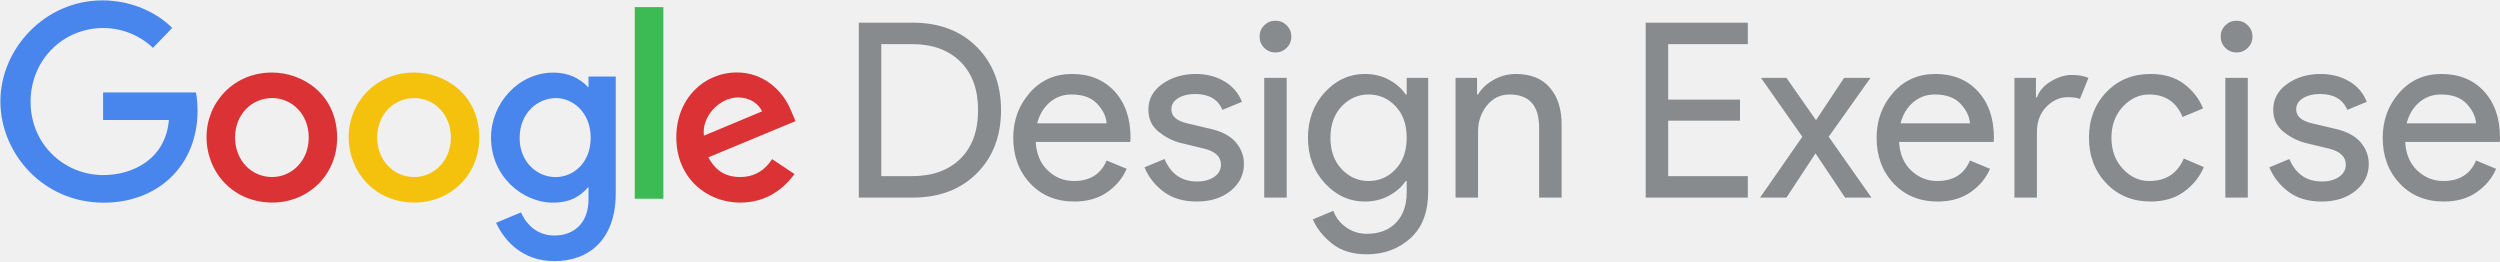
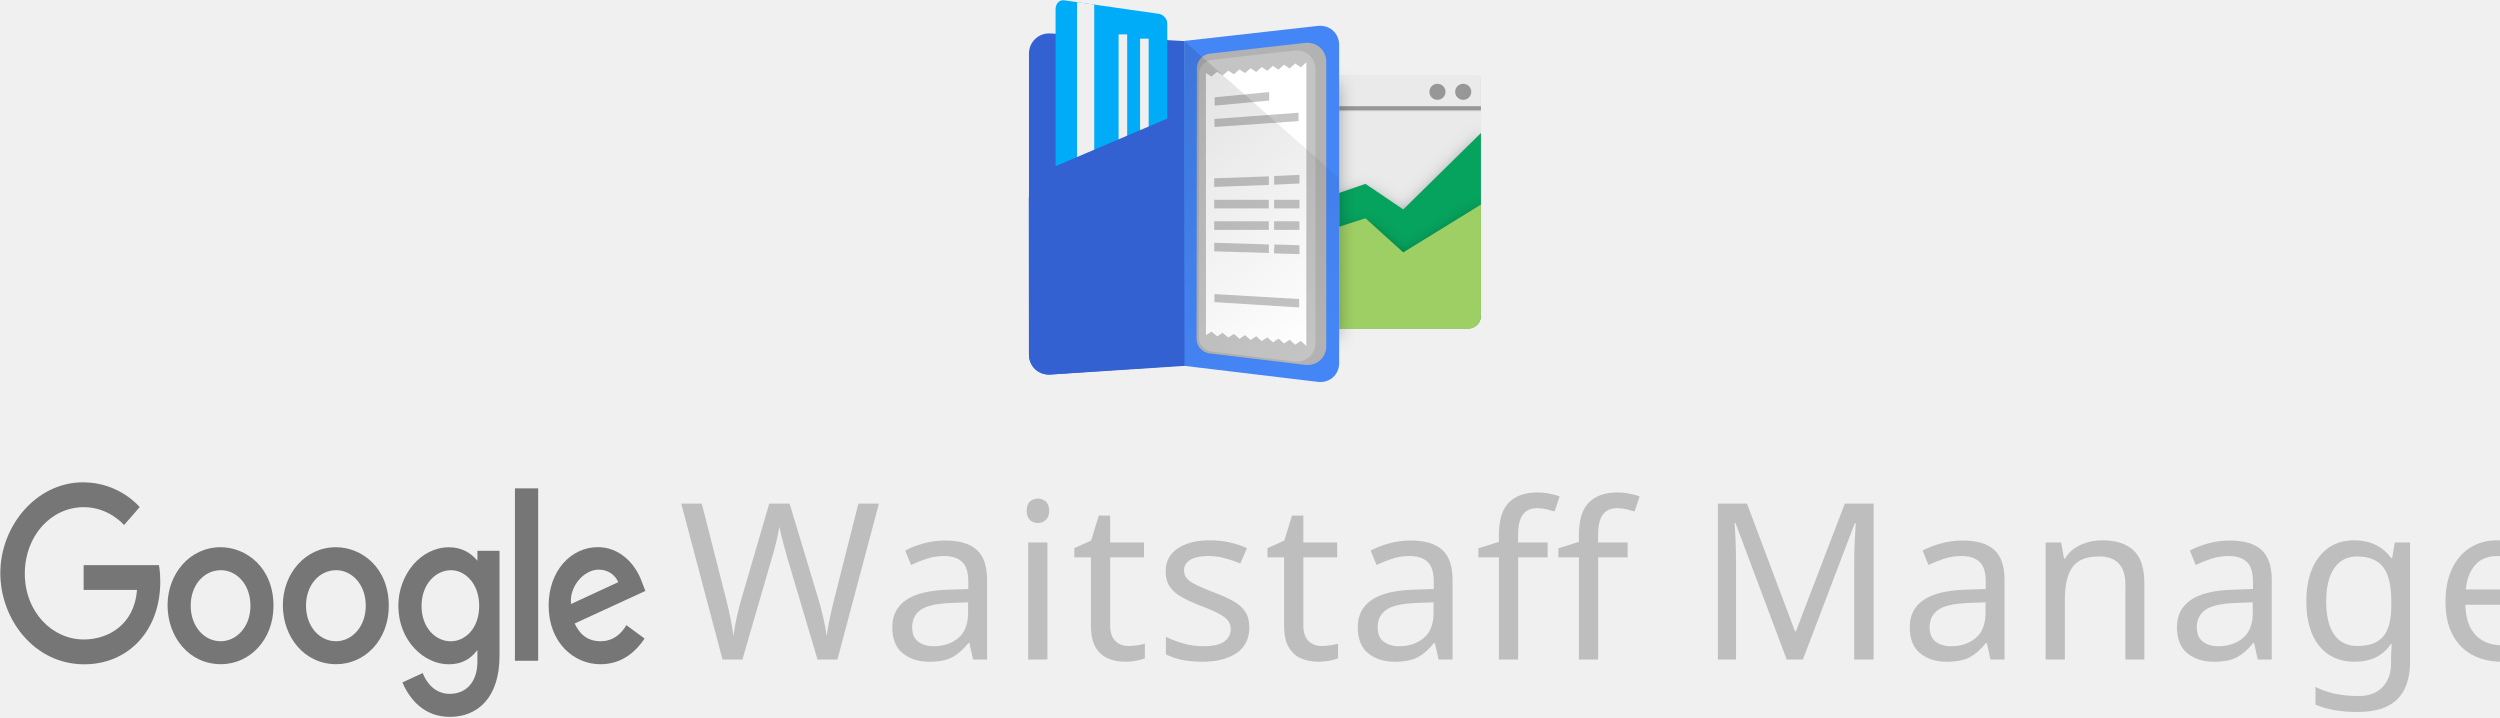
- <svg xmlns="http://www.w3.org/2000/svg" width="3141px" height="329px" viewBox="0 0 3141 329" version="1.1">
-   <defs />
+ <svg xmlns="http://www.w3.org/2000/svg" xmlns:xlink="http://www.w3.org/1999/xlink" width="3491px" height="1002px" viewBox="0 0 3491 1002" version="1.1">
+   <defs>
+     <rect id="path-1" x="0" y="0" width="432" height="354" rx="18" />
+     <polygon id="path-3" points="-3.962 245.936 270.727 151.77 323.543 187.447 437.618 75.193 440.338 347.566 -3.363 347.912" />
+     <filter x="-50%" y="-50%" width="200%" height="200%" filterUnits="objectBoundingBox" id="filter-4">
+       <feOffset dx="0" dy="12" in="SourceAlpha" result="shadowOffsetOuter1" />
+       <feGaussianBlur stdDeviation="12" in="shadowOffsetOuter1" result="shadowBlurOuter1" />
+       <feColorMatrix values="0 0 0 0 0   0 0 0 0 0   0 0 0 0 0  0 0 0 0.5 0" type="matrix" in="shadowBlurOuter1" />
+     </filter>
+     <polygon id="path-5" points="-3.962 287.936 270.727 199.77 323.543 247.447 437.618 177.193 440.338 389.566 -3.363 389.912" />
+     <filter x="-50%" y="-50%" width="200%" height="200%" filterUnits="objectBoundingBox" id="filter-6">
+       <feOffset dx="0" dy="12" in="SourceAlpha" result="shadowOffsetOuter1" />
+       <feGaussianBlur stdDeviation="12" in="shadowOffsetOuter1" result="shadowBlurOuter1" />
+       <feColorMatrix values="0 0 0 0 0   0 0 0 0 0   0 0 0 0 0  0 0 0 0.5 0" type="matrix" in="shadowBlurOuter1" />
+     </filter>
+     <rect id="path-7" x="6" y="0" width="432" height="43.32" />
+     <filter x="-50%" y="-50%" width="200%" height="200%" filterUnits="objectBoundingBox" id="filter-8">
+       <feOffset dx="0" dy="6" in="SourceAlpha" result="shadowOffsetOuter1" />
+       <feColorMatrix values="0 0 0 0 0.592   0 0 0 0 0.592   0 0 0 0 0.592  0 0 0 1 0" type="matrix" in="shadowOffsetOuter1" />
+     </filter>
+     <rect id="path-9" x="392" y="105" width="42" height="354" />
+     <filter x="-50%" y="-50%" width="200%" height="200%" filterUnits="objectBoundingBox" id="filter-10">
+       <feOffset dx="0" dy="12" in="SourceAlpha" result="shadowOffsetOuter1" />
+       <feGaussianBlur stdDeviation="12" in="shadowOffsetOuter1" result="shadowBlurOuter1" />
+       <feColorMatrix values="0 0 0 0 0   0 0 0 0 0   0 0 0 0 0  0 0 0 0.3 0" type="matrix" in="shadowBlurOuter1" />
+     </filter>
+     <path d="M5.45696821e-12,12.827 C5.45696821e-12,5.037 5.37,-0.511 11.982,0.434 L144.018,19.289 C150.635,20.234 156,26.38 156,32.985 L156,261.015 C156,267.634 150.63,273.767 144.018,274.711 L11.982,293.566 C5.365,294.511 5.45696821e-12,288.946 5.45696821e-12,281.173 L5.45696821e-12,12.827 Z" id="path-11" />
+     <linearGradient x1="17.585%" y1="0%" x2="54.094%" y2="100%" id="linearGradient-13">
+       <stop stop-color="#000000" offset="0%" />
+       <stop stop-color="#000000" stop-opacity="0" offset="100%" />
+     </linearGradient>
+   </defs>
  <g id="Page-1" stroke="none" stroke-width="1" fill="none" fill-rule="evenodd">
-     <g id="Group">
-       <g id="Google_2015_logo">
-         <path d="M246.11,116.18 L129.54,116.18 L129.54,150.771 L212.213,150.771 C208.129,199.277 167.773,219.963 129.68,219.963 C80.944,219.963 38.416,181.617 38.416,127.871 C38.416,75.514 78.956,35.192 129.787,35.192 C169.004,35.192 192.113,60.192 192.113,60.192 L216.333,35.111 C216.333,35.111 185.246,0.503 128.549,0.503 C56.352,0.502 0.499,61.436 0.499,127.253 C0.499,191.746 53.038,254.633 130.389,254.633 C198.42,254.633 248.219,208.029 248.219,139.113 C248.219,124.574 246.108,116.171 246.108,116.171 L246.11,116.18 Z" id="path2998" fill="#4885ED" />
-         <path d="M341.6,91.129 C293.768,91.129 259.489,128.524 259.489,172.137 C259.489,216.395 292.738,254.485 342.162,254.485 C386.904,254.485 423.559,220.288 423.559,173.088 C423.559,118.99 380.921,91.129 341.6,91.129 L341.6,91.129 Z M342.076,123.212 C365.598,123.212 387.888,142.229 387.888,172.872 C387.888,202.865 365.693,222.424 341.968,222.424 C315.9,222.424 295.335,201.546 295.335,172.634 C295.335,144.342 315.645,123.212 342.076,123.212 L342.076,123.212 Z" id="path3000" fill="#DB3236" />
-         <path d="M520.18,91.129 C472.348,91.129 438.069,128.524 438.069,172.137 C438.069,216.395 471.318,254.485 520.742,254.485 C565.484,254.485 602.139,220.288 602.139,173.088 C602.139,118.99 559.501,91.129 520.18,91.129 L520.18,91.129 Z M520.656,123.212 C544.178,123.212 566.468,142.229 566.468,172.872 C566.468,202.865 544.273,222.424 520.548,222.424 C494.48,222.424 473.915,201.546 473.915,172.634 C473.915,144.342 494.225,123.212 520.656,123.212 L520.656,123.212 Z" id="path3005" fill="#F4C20D" />
-         <path d="M695.34,91.215 C651.436,91.215 616.926,129.668 616.926,172.828 C616.926,221.991 656.935,254.593 694.583,254.593 C717.862,254.593 730.24,245.352 739.379,234.746 L739.379,250.852 C739.379,279.032 722.269,295.907 696.443,295.907 C671.494,295.907 658.98,277.356 654.631,266.829 L623.24,279.952 C634.376,303.499 656.794,328.055 696.703,328.055 C740.355,328.055 773.625,300.56 773.625,242.896 L773.625,96.126 L739.38,96.126 L739.38,109.962 C728.85,98.615 714.45,91.217 695.34,91.217 L695.34,91.215 Z M698.518,123.233 C720.043,123.233 742.146,141.613 742.146,173.001 C742.146,204.905 720.09,222.488 698.042,222.488 C674.636,222.488 652.857,203.483 652.857,173.304 C652.857,141.946 675.476,123.233 698.517,123.233 L698.518,123.233 Z" id="path3007" fill="#4885ED" />
-         <path d="M925.89,91.02 C884.476,91.02 849.703,123.97 849.703,172.59 C849.703,224.037 888.462,254.549 929.868,254.549 C964.426,254.549 985.636,235.643 998.294,218.704 L970.059,199.917 C962.732,211.288 950.483,222.401 930.041,222.401 C907.079,222.401 896.521,209.827 889.98,197.647 L999.5,152.203 L993.814,138.885 C983.234,112.805 958.554,91.025 925.894,91.025 L925.89,91.02 Z M927.317,122.433 C942.24,122.433 952.98,130.367 957.541,139.88 L884.402,170.45 C881.249,146.783 903.671,122.433 927.317,122.433 L927.317,122.433 Z" id="path3011" fill="#DB3236" />
-         <polygon id="path3015" fill="#3CBA54" points="797.49 249.7 833.465 249.7 833.465 8.95 797.49 8.95" />
+     <g id="Group-50">
+       <g id="Group-47" transform="translate(0, 628)">
+         <g id="Google_2015_logo" transform="translate(0, 45)" fill="#767676">
+           <path d="M221.903,116.18 L116.799,116.18 L116.799,150.771 L191.34,150.771 C187.658,199.277 151.271,219.963 116.925,219.963 C72.983,219.963 34.638,181.617 34.638,127.871 C34.638,75.514 71.19,35.192 117.022,35.192 C152.381,35.192 173.217,60.192 173.217,60.192 L195.055,35.111 C195.055,35.111 167.026,0.503 115.905,0.503 C50.809,0.502 0.45,61.436 0.45,127.253 C0.45,191.746 47.821,254.633 117.564,254.633 C178.904,254.633 223.805,208.029 223.805,139.113 C223.805,124.574 221.902,116.171 221.902,116.171 L221.903,116.18 Z" id="path2998" />
+           <path d="M308.001,91.129 C264.874,91.129 233.967,128.524 233.967,172.137 C233.967,216.395 263.945,254.485 308.508,254.485 C348.849,254.485 381.899,220.288 381.899,173.088 C381.899,118.99 343.455,91.129 308.001,91.129 L308.001,91.129 Z M308.43,123.212 C329.639,123.212 349.736,142.229 349.736,172.872 C349.736,202.865 329.724,222.424 308.333,222.424 C284.829,222.424 266.287,201.546 266.287,172.634 C266.287,144.342 284.599,123.212 308.43,123.212 L308.43,123.212 Z" id="path3000" />
+           <path d="M469.017,91.129 C425.89,91.129 394.982,128.524 394.982,172.137 C394.982,216.395 424.961,254.485 469.524,254.485 C509.865,254.485 542.915,220.288 542.915,173.088 C542.915,118.99 504.47,91.129 469.017,91.129 L469.017,91.129 Z M469.446,123.212 C490.654,123.212 510.752,142.229 510.752,172.872 C510.752,202.865 490.74,222.424 469.348,222.424 C445.844,222.424 427.302,201.546 427.302,172.634 C427.302,144.342 445.614,123.212 469.446,123.212 L469.446,123.212 Z" id="path3005" />
+           <path d="M626.949,91.215 C587.363,91.215 556.247,129.668 556.247,172.828 C556.247,221.991 592.321,254.593 626.266,254.593 C647.256,254.593 658.416,245.352 666.656,234.746 L666.656,250.852 C666.656,279.032 651.229,295.907 627.943,295.907 C605.448,295.907 594.165,277.356 590.244,266.829 L561.94,279.952 C571.981,303.499 592.194,328.055 628.178,328.055 C667.536,328.055 697.534,300.56 697.534,242.896 L697.534,96.126 L666.657,96.126 L666.657,109.962 C657.163,98.615 644.179,91.217 626.949,91.217 L626.949,91.215 Z M629.814,123.233 C649.222,123.233 669.151,141.613 669.151,173.001 C669.151,204.905 649.265,222.488 629.385,222.488 C608.281,222.488 588.644,203.483 588.644,173.304 C588.644,141.946 609.039,123.233 629.813,123.233 L629.814,123.233 Z" id="path3007" />
+           <path d="M834.823,91.02 C797.482,91.02 766.129,123.97 766.129,172.59 C766.129,224.037 801.076,254.549 838.409,254.549 C869.568,254.549 888.692,235.643 900.105,218.704 L874.647,199.917 C868.041,211.288 856.997,222.401 838.565,222.401 C817.862,222.401 808.342,209.827 802.445,197.647 L901.193,152.203 L896.066,138.885 C886.527,112.805 864.274,91.025 834.826,91.025 L834.823,91.02 Z M836.109,122.433 C849.564,122.433 859.248,130.367 863.36,139.88 L797.415,170.45 C794.572,146.783 814.789,122.433 836.109,122.433 L836.109,122.433 Z" id="path3011" />
+           <polygon id="path3015" points="719.052 249.7 751.488 249.7 751.488 8.95 719.052 8.95" />
+         </g>
+         <text id="Waitstaff-Manager" font-family="ProductSans-Regular, Product Sans" font-size="305" font-weight="normal" letter-spacing="6.778" fill="#BEBEBE">
+           <tspan x="947.627" y="293">Waitstaff Manager</tspan>
+         </text>
      </g>
-       <path d="M1079,248.288 L1146.239,248.288 C1180.012,248.288 1207.031,238.105 1227.295,217.739 C1247.558,197.373 1257.69,170.917 1257.69,138.372 C1257.69,105.827 1247.558,79.372 1227.295,59.006 C1207.031,38.639 1180.012,28.456 1146.239,28.456 L1079,28.456 L1079,248.288 Z M1107.247,221.27 L1107.247,55.475 L1146.239,55.475 C1171.62,55.475 1191.73,62.792 1206.57,77.427 C1221.41,92.062 1228.83,112.377 1228.83,138.372 C1228.83,164.572 1221.41,184.938 1206.57,199.471 C1191.73,214.003 1171.62,221.27 1146.239,221.27 L1107.247,221.27 Z M1349.799,253.201 C1366.174,253.201 1379.99,249.261 1391.247,241.38 C1402.505,233.5 1410.59,223.726 1415.503,212.059 L1390.326,201.62 C1383.162,218.814 1369.448,227.41 1349.185,227.41 C1336.699,227.41 1325.799,223.01 1316.486,214.208 C1307.173,205.407 1302.107,193.433 1301.288,178.286 L1420.108,178.286 L1420.415,173.066 C1420.415,148.709 1413.712,129.264 1400.305,114.731 C1386.898,100.198 1369.039,92.932 1346.728,92.932 C1325.236,92.932 1307.582,100.812 1293.766,116.573 C1279.95,132.334 1273.042,151.165 1273.042,173.066 C1273.042,196.196 1280.155,215.334 1294.38,230.481 C1308.606,245.627 1327.079,253.201 1349.799,253.201 L1349.799,253.201 Z M1390.326,154.952 L1303.13,154.952 C1305.996,143.899 1311.267,135.097 1318.942,128.547 C1326.618,121.997 1335.675,118.722 1346.114,118.722 C1360.442,118.722 1371.239,122.611 1378.506,130.39 C1385.772,138.168 1389.712,146.355 1390.326,154.952 L1390.326,154.952 Z M1503.62,253.201 C1521.018,253.201 1535.244,248.698 1546.297,239.691 C1557.35,230.685 1562.876,219.428 1562.876,205.918 C1562.876,195.889 1559.499,186.883 1552.744,178.9 C1545.99,170.917 1535.551,165.288 1521.427,162.013 L1491.646,154.952 C1478.341,151.881 1471.689,146.048 1471.689,137.451 C1471.689,131.515 1474.554,126.808 1480.286,123.328 C1486.017,119.848 1493.078,118.108 1501.471,118.108 C1518.869,118.108 1530.331,124.761 1535.858,138.065 L1560.42,127.933 C1555.917,116.676 1548.446,108.028 1538.007,101.989 C1527.568,95.951 1515.696,92.932 1502.392,92.932 C1486.221,92.932 1472.252,97.077 1460.482,105.367 C1448.713,113.656 1442.828,124.454 1442.828,137.758 C1442.828,149.425 1447.127,158.687 1455.723,165.544 C1464.32,172.401 1473.429,177.058 1483.049,179.514 L1513.445,186.883 C1527.159,190.362 1534.015,197.015 1534.015,206.839 C1534.015,213.185 1531.201,218.302 1525.572,222.191 C1519.943,226.08 1512.728,228.024 1503.927,228.024 C1484.686,228.024 1471.075,218.609 1463.092,199.778 L1437.916,210.217 C1443.033,222.498 1451.067,232.732 1462.017,240.92 C1472.968,249.107 1486.836,253.201 1503.62,253.201 L1503.62,253.201 Z M1602.483,65.914 C1608.009,65.914 1612.717,63.969 1616.606,60.08 C1620.495,56.191 1622.44,51.483 1622.44,45.957 C1622.44,40.43 1620.495,35.723 1616.606,31.834 C1612.717,27.945 1608.009,26 1602.483,26 C1596.956,26 1592.248,27.945 1588.359,31.834 C1584.47,35.723 1582.526,40.43 1582.526,45.957 C1582.526,51.483 1584.47,56.191 1588.359,60.08 C1592.248,63.969 1596.956,65.914 1602.483,65.914 L1602.483,65.914 Z M1616.606,248.288 L1616.606,97.845 L1588.359,97.845 L1588.359,248.288 L1616.606,248.288 Z M1717.311,319.519 C1738.803,319.519 1757.02,312.815 1771.962,299.408 C1786.904,286.002 1794.375,266.403 1794.375,240.613 L1794.375,97.845 L1767.357,97.845 L1767.357,118.722 L1766.129,118.722 C1761.216,111.354 1754.257,105.213 1745.251,100.301 C1736.245,95.388 1726.113,92.932 1714.855,92.932 C1695.41,92.932 1678.626,100.608 1664.502,115.959 C1650.379,131.311 1643.317,150.346 1643.317,173.066 C1643.317,195.786 1650.379,214.822 1664.502,230.174 C1678.626,245.525 1695.41,253.201 1714.855,253.201 C1726.113,253.201 1736.245,250.744 1745.251,245.832 C1754.257,240.92 1761.216,234.779 1766.129,227.41 L1767.357,227.41 L1767.357,241.841 C1767.357,257.806 1762.905,270.445 1754.001,279.759 C1745.097,289.072 1732.867,293.728 1717.311,293.728 C1707.486,293.728 1698.736,290.965 1691.06,285.439 C1683.385,279.912 1678.114,273.055 1675.248,264.868 L1649.458,275.614 C1654.37,287.076 1662.456,297.259 1673.713,306.163 C1684.971,315.067 1699.504,319.519 1717.311,319.519 L1717.311,319.519 Z M1719.46,227.41 C1706.361,227.41 1695.103,222.447 1685.687,212.52 C1676.272,202.592 1671.564,189.441 1671.564,173.066 C1671.564,156.692 1676.272,143.541 1685.687,133.613 C1695.103,123.686 1706.361,118.722 1719.46,118.722 C1732.765,118.722 1744.074,123.635 1753.387,133.46 C1762.7,143.285 1767.357,156.487 1767.357,173.066 C1767.357,189.646 1762.7,202.848 1753.387,212.673 C1744.074,222.498 1732.765,227.41 1719.46,227.41 L1719.46,227.41 Z M1855.781,97.845 L1828.762,97.845 L1828.762,248.288 L1857.009,248.288 L1857.009,165.084 C1857.009,152.803 1860.693,142.005 1868.062,132.692 C1875.431,123.379 1884.948,118.722 1896.616,118.722 C1921.382,118.722 1933.766,132.641 1933.766,160.478 L1933.766,248.288 L1962.013,248.288 L1962.013,156.18 C1962.013,136.939 1957.1,121.588 1947.275,110.126 C1937.45,98.663 1923.225,92.932 1904.598,92.932 C1894.569,92.932 1885.153,95.439 1876.352,100.454 C1867.55,105.469 1861.103,111.558 1857.009,118.722 L1855.781,118.722 L1855.781,97.845 Z M2195.968,55.475 L2195.968,28.456 L2067.63,28.456 L2067.63,248.288 L2195.968,248.288 L2195.968,221.27 L2095.877,221.27 L2095.877,151.574 L2186.143,151.574 L2186.143,125.17 L2095.877,125.17 L2095.877,55.475 L2195.968,55.475 Z M2351.324,248.288 L2297.594,171.838 L2350.096,97.845 L2316.937,97.845 L2281.629,150.96 L2244.478,97.845 L2212.547,97.845 L2264.435,171.838 L2211.319,248.288 L2244.478,248.288 L2281.015,192.716 L2318.165,248.288 L2351.324,248.288 Z M2434.529,253.201 C2450.903,253.201 2464.72,249.261 2475.977,241.38 C2487.235,233.5 2495.32,223.726 2500.233,212.059 L2475.056,201.62 C2467.892,218.814 2454.178,227.41 2433.915,227.41 C2421.429,227.41 2410.529,223.01 2401.216,214.208 C2391.903,205.407 2386.837,193.433 2386.018,178.286 L2504.838,178.286 L2505.145,173.066 C2505.145,148.709 2498.442,129.264 2485.035,114.731 C2471.628,100.198 2453.769,92.932 2431.458,92.932 C2409.966,92.932 2392.312,100.812 2378.496,116.573 C2364.68,132.334 2357.772,151.165 2357.772,173.066 C2357.772,196.196 2364.884,215.334 2379.11,230.481 C2393.336,245.627 2411.809,253.201 2434.529,253.201 L2434.529,253.201 Z M2475.056,154.952 L2387.86,154.952 C2390.726,143.899 2395.997,135.097 2403.672,128.547 C2411.348,121.997 2420.405,118.722 2430.844,118.722 C2445.172,118.722 2455.969,122.611 2463.236,130.39 C2470.502,138.168 2474.442,146.355 2475.056,154.952 L2475.056,154.952 Z M2559.182,248.288 L2559.182,166.005 C2559.182,152.905 2563.122,142.312 2571.003,134.227 C2578.883,126.142 2587.94,122.1 2598.175,122.1 C2604.52,122.1 2609.535,122.816 2613.219,124.249 L2623.965,97.845 C2618.234,95.388 2611.172,94.16 2602.78,94.16 C2594.388,94.16 2585.74,96.821 2576.836,102.143 C2567.932,107.465 2562.048,114.219 2559.182,122.407 L2557.954,122.407 L2557.954,97.845 L2530.935,97.845 L2530.935,248.288 L2559.182,248.288 Z M2701.95,253.201 C2718.734,253.201 2732.806,249.056 2744.166,240.766 C2755.526,232.476 2763.765,222.191 2768.882,209.91 L2743.706,199.164 C2735.723,217.995 2721.19,227.41 2700.108,227.41 C2687.622,227.41 2676.62,222.293 2667.102,212.059 C2657.584,201.825 2652.825,188.827 2652.825,173.066 C2652.825,157.306 2657.584,144.308 2667.102,134.074 C2676.62,123.84 2687.622,118.722 2700.108,118.722 C2720.372,118.722 2734.393,128.138 2742.171,146.969 L2767.961,136.223 C2762.844,123.737 2754.759,113.401 2743.706,105.213 C2732.653,97.026 2718.734,92.932 2701.95,92.932 C2679.435,92.932 2660.911,100.557 2646.378,115.806 C2631.845,131.055 2624.579,150.142 2624.579,173.066 C2624.579,195.991 2631.845,215.078 2646.378,230.327 C2660.911,245.576 2679.435,253.201 2701.95,253.201 L2701.95,253.201 Z M2810.024,65.914 C2815.55,65.914 2820.258,63.969 2824.147,60.08 C2828.036,56.191 2829.981,51.483 2829.981,45.957 C2829.981,40.43 2828.036,35.723 2824.147,31.834 C2820.258,27.945 2815.55,26 2810.024,26 C2804.497,26 2799.79,27.945 2795.901,31.834 C2792.012,35.723 2790.067,40.43 2790.067,45.957 C2790.067,51.483 2792.012,56.191 2795.901,60.08 C2799.79,63.969 2804.497,65.914 2810.024,65.914 L2810.024,65.914 Z M2824.147,248.288 L2824.147,97.845 L2795.901,97.845 L2795.901,248.288 L2824.147,248.288 Z M2916.87,253.201 C2934.268,253.201 2948.493,248.698 2959.546,239.691 C2970.599,230.685 2976.126,219.428 2976.126,205.918 C2976.126,195.889 2972.749,186.883 2965.994,178.9 C2959.239,170.917 2948.8,165.288 2934.677,162.013 L2904.895,154.952 C2891.591,151.881 2884.939,146.048 2884.939,137.451 C2884.939,131.515 2887.804,126.808 2893.535,123.328 C2899.267,119.848 2906.328,118.108 2914.72,118.108 C2932.119,118.108 2943.581,124.761 2949.108,138.065 L2973.67,127.933 C2969.167,116.676 2961.696,108.028 2951.257,101.989 C2940.818,95.951 2928.946,92.932 2915.641,92.932 C2899.471,92.932 2885.502,97.077 2873.732,105.367 C2861.963,113.656 2856.078,124.454 2856.078,137.758 C2856.078,149.425 2860.376,158.687 2868.973,165.544 C2877.57,172.401 2886.678,177.058 2896.299,179.514 L2926.694,186.883 C2940.408,190.362 2947.265,197.015 2947.265,206.839 C2947.265,213.185 2944.451,218.302 2938.822,222.191 C2933.193,226.08 2925.978,228.024 2917.177,228.024 C2897.936,228.024 2884.325,218.609 2876.342,199.778 L2851.166,210.217 C2856.283,222.498 2864.317,232.732 2875.267,240.92 C2886.218,249.107 2900.085,253.201 2916.87,253.201 L2916.87,253.201 Z M3070.384,253.201 C3086.758,253.201 3100.575,249.261 3111.832,241.38 C3123.09,233.5 3131.175,223.726 3136.088,212.059 L3110.911,201.62 C3103.747,218.814 3090.033,227.41 3069.77,227.41 C3057.284,227.41 3046.384,223.01 3037.071,214.208 C3027.758,205.407 3022.692,193.433 3021.873,178.286 L3140.693,178.286 L3141,173.066 C3141,148.709 3134.297,129.264 3120.89,114.731 C3107.483,100.198 3089.624,92.932 3067.313,92.932 C3045.821,92.932 3028.167,100.812 3014.351,116.573 C3000.535,132.334 2993.627,151.165 2993.627,173.066 C2993.627,196.196 3000.739,215.334 3014.965,230.481 C3029.191,245.627 3047.663,253.201 3070.384,253.201 L3070.384,253.201 Z M3110.911,154.952 L3023.715,154.952 C3026.581,143.899 3031.852,135.097 3039.527,128.547 C3047.203,121.997 3056.26,118.722 3066.699,118.722 C3081.027,118.722 3091.824,122.611 3099.091,130.39 C3106.357,138.168 3110.297,146.355 3110.911,154.952 L3110.911,154.952 Z" id="Design-Exercise" fill="#888B8D" />
+       <g id="Group-38" transform="translate(1436, 0)">
+         <g id="Group-37" transform="translate(194, 105)">
+           <g id="Path-7-+-Path-7-Copy-Mask" transform="translate(6, 0)">
+             <mask id="mask-2" fill="white">
+               <use xlink:href="#path-1" />
+             </mask>
+             <use id="Mask" fill="#EAEAEA" xlink:href="#path-1" />
+             <g id="Path-7-Copy-2" mask="url(#mask-2)">
+               <use fill="black" fill-opacity="1" filter="url(#filter-4)" xlink:href="#path-3" />
+               <use fill="#06A35E" fill-rule="evenodd" xlink:href="#path-3" />
+             </g>
+             <g id="Path-7-Copy" mask="url(#mask-2)">
+               <use fill="black" fill-opacity="1" filter="url(#filter-6)" xlink:href="#path-5" />
+               <use fill="#9ECF64" fill-rule="evenodd" xlink:href="#path-5" />
+             </g>
+           </g>
+           <g id="Rectangle-19">
+             <use fill="black" fill-opacity="1" filter="url(#filter-8)" xlink:href="#path-7" />
+             <use fill="#EAEAEA" fill-rule="evenodd" xlink:href="#path-7" />
+           </g>
+           <ellipse id="Oval-4" fill="#979797" cx="413.25" cy="23.205" rx="11.25" ry="11.205" />
+           <ellipse id="Oval-4-Copy" fill="#979797" cx="377.25" cy="23.205" rx="11.25" ry="11.205" />
+           <g id="Path-7" transform="translate(0, 60)" />
+         </g>
+         <g id="Rectangle-17">
+           <use fill="black" fill-opacity="1" filter="url(#filter-10)" xlink:href="#path-9" />
+           <use fill="#D8D8D8" fill-rule="evenodd" xlink:href="#path-9" />
+         </g>
+         <path d="M217.367,57.357 L30.791,46.709 C14.249,45.765 0.84,58.433 0.84,75.002 L0.84,494.98 C0.84,511.55 14.24,524.115 30.779,523.044 L218,510.92 L217.367,57.357 Z" id="Path-5" fill="#3361D2" />
+         <path d="M217.473,57.197 L404.191,36.193 C420.654,34.341 434,46.271 434,62.834 L434,506.829 C434,523.394 420.661,535.221 404.218,533.248 L216.84,510.76 L217.473,57.197 Z" id="Path-5-Copy" fill="#4586F7" />
+         <path d="M235.345,94.922 C235.357,84.978 243.377,76.016 253.265,74.904 L386.198,59.95 C402.657,58.099 416,70.026 416,86.59 L416,483.04 C416,499.604 402.66,511.431 386.212,509.457 L252.706,493.434 C242.839,492.25 234.85,483.222 234.863,473.285 L235.345,94.922 Z" id="Path-5-Copy-3" fill="#B2B2B2" />
+         <path d="M238.294,103.574 C238.306,93.627 246.327,84.663 256.21,83.551 L371.185,70.618 C387.651,68.765 401,80.69 401,97.256 L401,478.354 C401,494.919 387.665,506.746 371.216,504.772 L255.709,490.91 C245.84,489.725 237.849,480.711 237.861,470.756 L238.294,103.574 Z" id="Path-5-Copy-4" fill="#C4C4C4" />
+         <g id="Line" transform="translate(38, 0)">
+           <mask id="mask-12" fill="white">
+             <use xlink:href="#path-11" />
+           </mask>
+           <use id="Mask" fill="#00ABF7" xlink:href="#path-11" />
+           <polygon fill="#EFEFEF" mask="url(#mask-12)" points="30 -30 30 321 54 321 54 -30" />
+           <polygon id="Line-Copy-13" fill="#EFEFEF" mask="url(#mask-12)" points="118 54 118 393 130 393 130 54" />
+           <polygon id="Line-Copy-14" fill="#EFEFEF" mask="url(#mask-12)" points="88 48 88 387 100 387 100 48" />
+         </g>
+         <polygon id="Rectangle-16" fill="#FFFFFF" points="248 102.004 255.808 106.914 263.502 100.346 271.424 105.296 279.167 98.67 286.964 103.686 294.706 97.008 302.518 102.074 310.237 95.347 318.149 100.454 325.835 93.679 333.679 98.845 341.38 92.016 349.276 97.229 356.901 90.356 364.823 95.618 372.68 88.668 380.512 93.992 388.272 87 388.108 483 380.487 476.023 372.595 481.341 364.895 474.407 357.026 479.675 349.371 472.799 341.681 478.034 333.636 471.168 325.881 476.344 318.106 469.559 310.405 474.688 302.445 467.936 295.015 473.042 287.062 466.342 279.224 471.353 271.281 464.707 263.682 469.691 255.811 463.104 248 468.013" />
+         <polygon id="Line-Copy-2" fill="#C5C5C5" points="259.859 177.326 377.239 169.122 377.239 157.4 259.859 166.093" />
+         <polygon id="Line-Copy-11" fill="#C5C5C5" points="259.859 421.887 378.195 429.326 378.195 417.596 259.859 410.674" />
+         <polygon id="Line-Copy-3" fill="#C5C5C5" points="343.248 257.885 378.582 256.235 378.582 244.153 343.208 245.732" />
+         <polygon id="Line-Copy-4" fill="#C5C5C5" points="259.514 261 335.813 258.215 335.858 246.263 259.514 249" />
+         <polygon id="Line-Copy-12" fill="#C5C5C5" points="260.098 147.532 336.262 140.416 336.262 128.537 260.098 135.857" />
+         <polygon id="Line-Copy-6" fill="#C5C5C5" points="343.189 291 378.541 291 378.541 279 343.189 279" />
+         <polygon id="Line-Copy-7" fill="#C5C5C5" points="343.189 321 378.541 321 378.541 309 343.189 309" />
+         <polygon id="Line-Copy-5" fill="#C5C5C5" points="259.514 291 335.73 291 335.73 279 259.514 279" />
+         <polygon id="Line-Copy-8" fill="#C5C5C5" points="259.514 321 335.73 321 335.73 309 259.514 309" />
+         <polygon id="Line-Copy-10" fill="#C5C5C5" points="342.986 353.866 378.688 354.848 378.425 342.413 343.529 341.416" />
+         <polygon id="Line-Copy-9" fill="#C5C5C5" points="259.514 351 335.881 353.187 335.799 341.369 259.514 339" />
+         <path d="M217.239,155.663 L28.202,236.233 C12.958,242.731 0.611,261.428 0.626,278.002 L0.814,494.978 C0.828,511.549 14.24,524.066 30.779,522.935 L218,510.133 L217.239,155.663 Z" id="Path-5-Copy-2" fill="#3361D2" />
+         <path d="M217.473,57.197 L434,248.84 L434,506.818 C434,523.389 420.661,535.221 404.218,533.248 L216.84,510.76 L217.473,57.197 Z" id="Path-5-Copy-5" fill="url(#linearGradient-13)" opacity="0.12" />
+       </g>
    </g>
  </g>
</svg>
